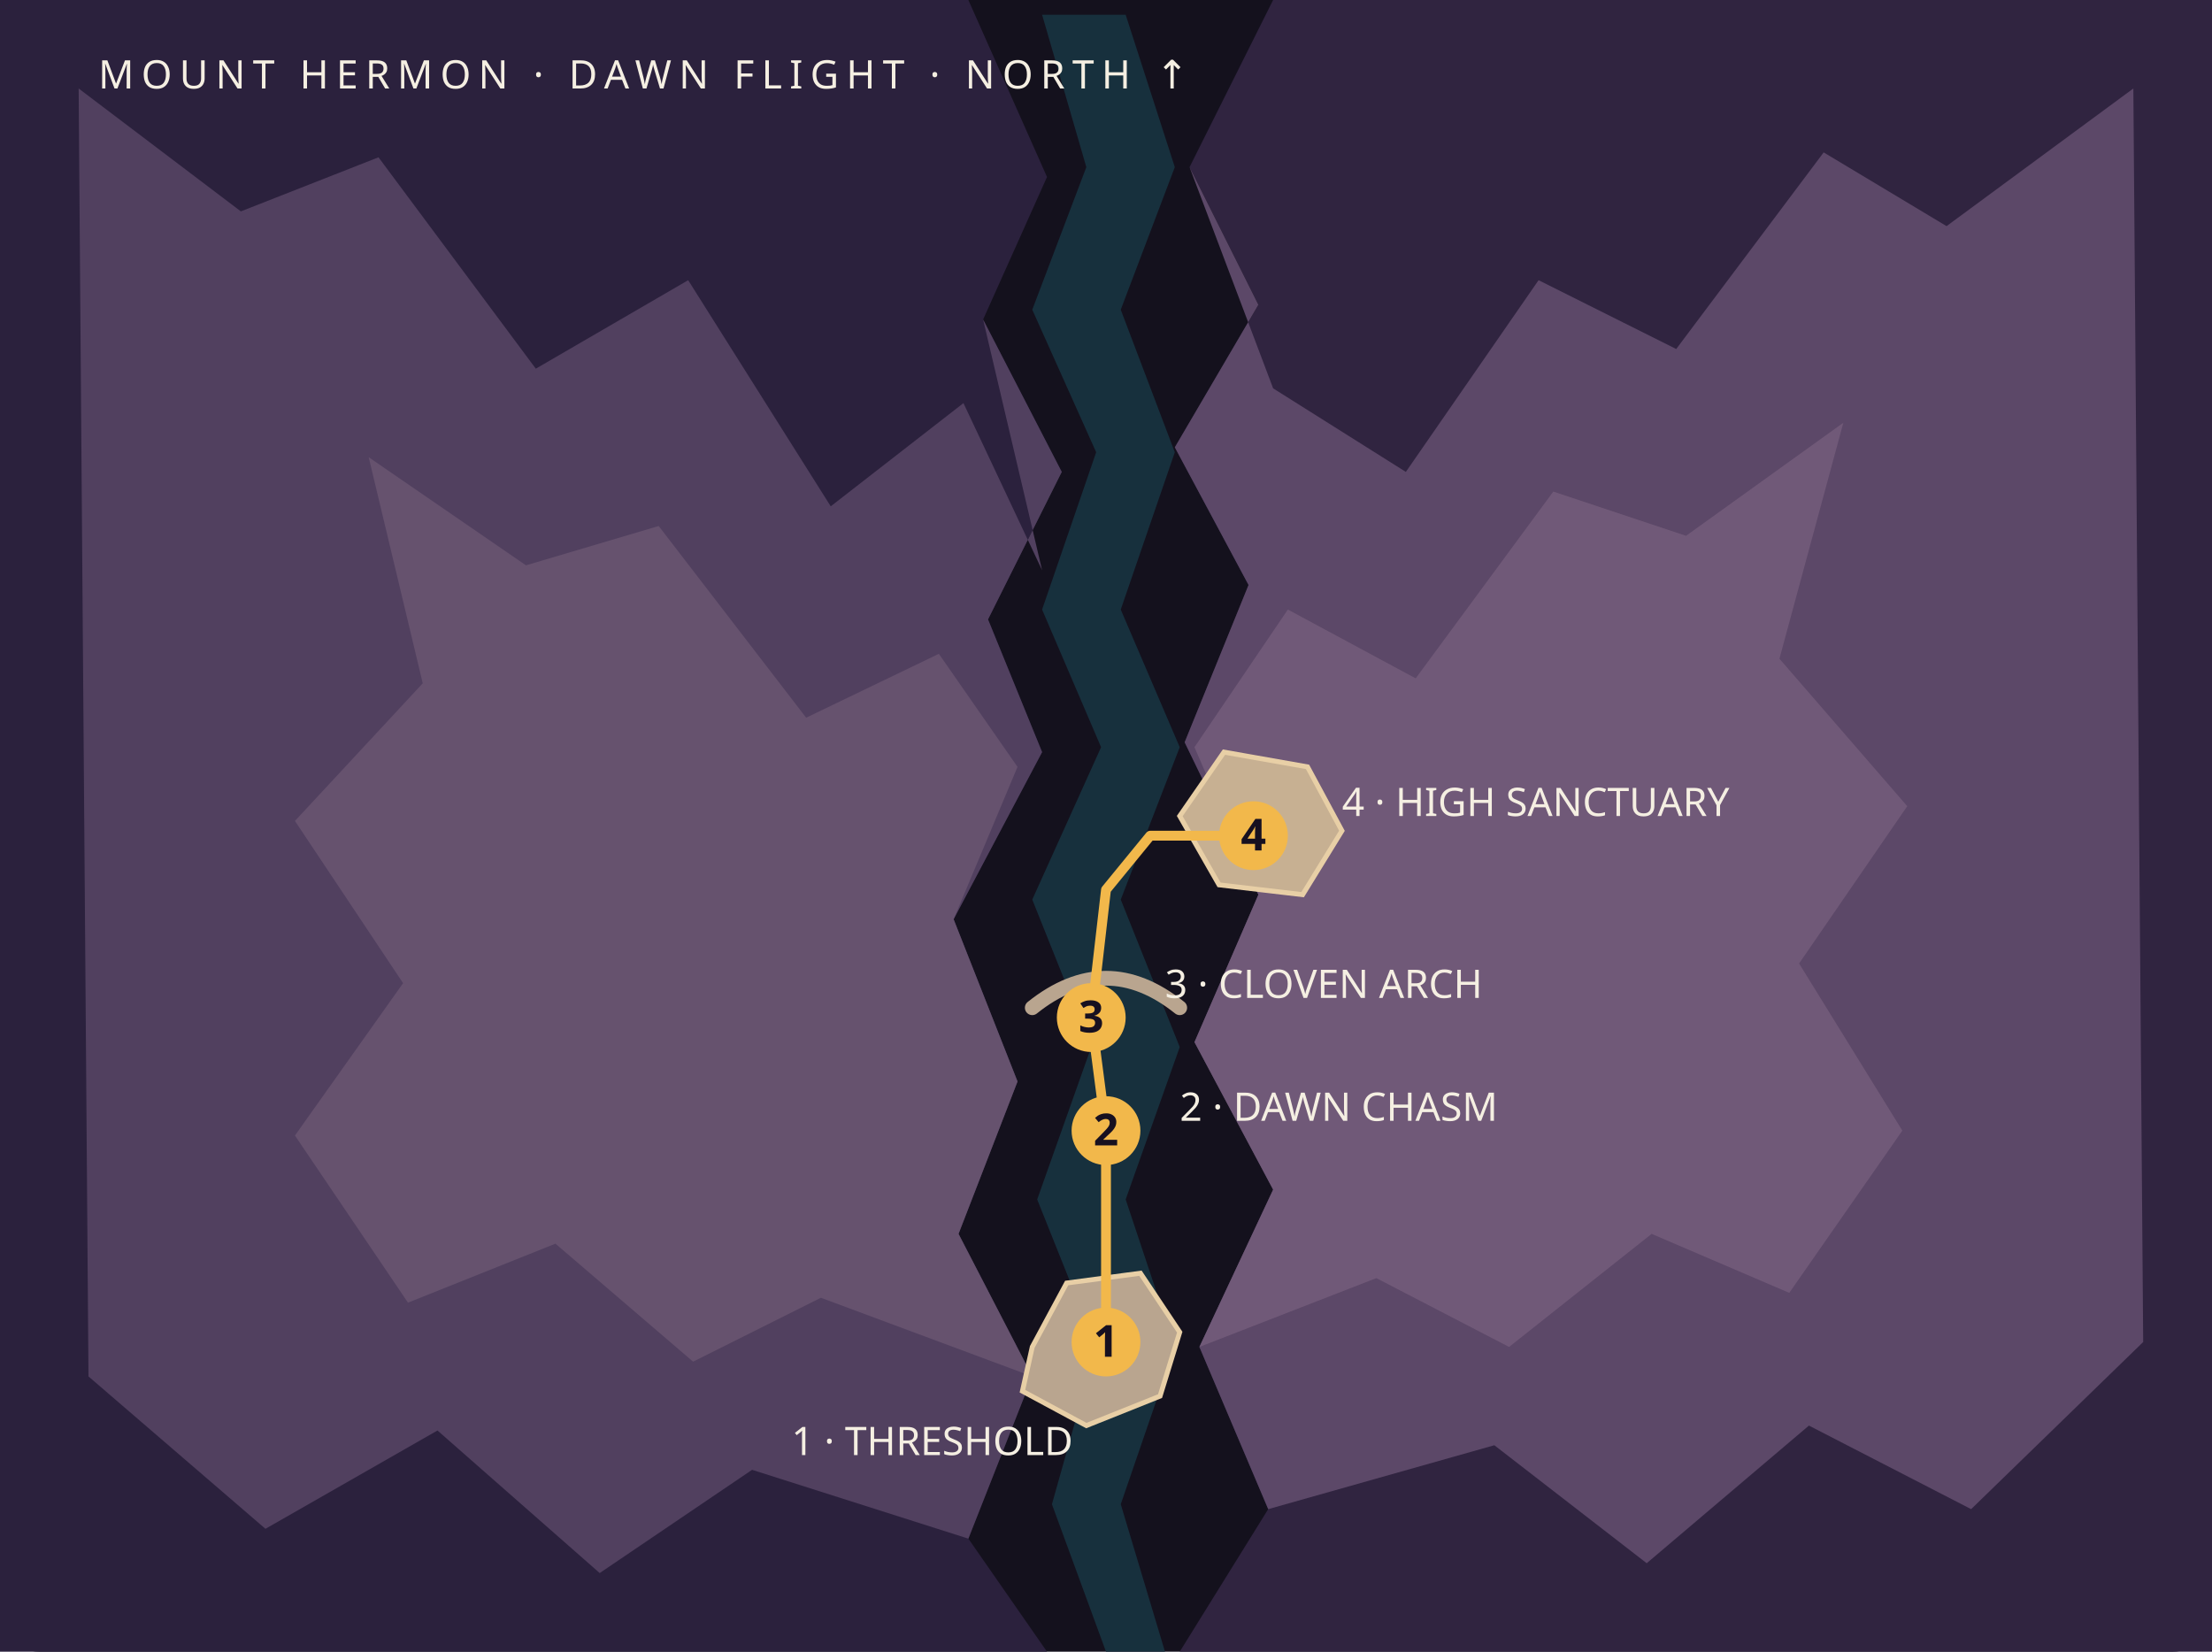
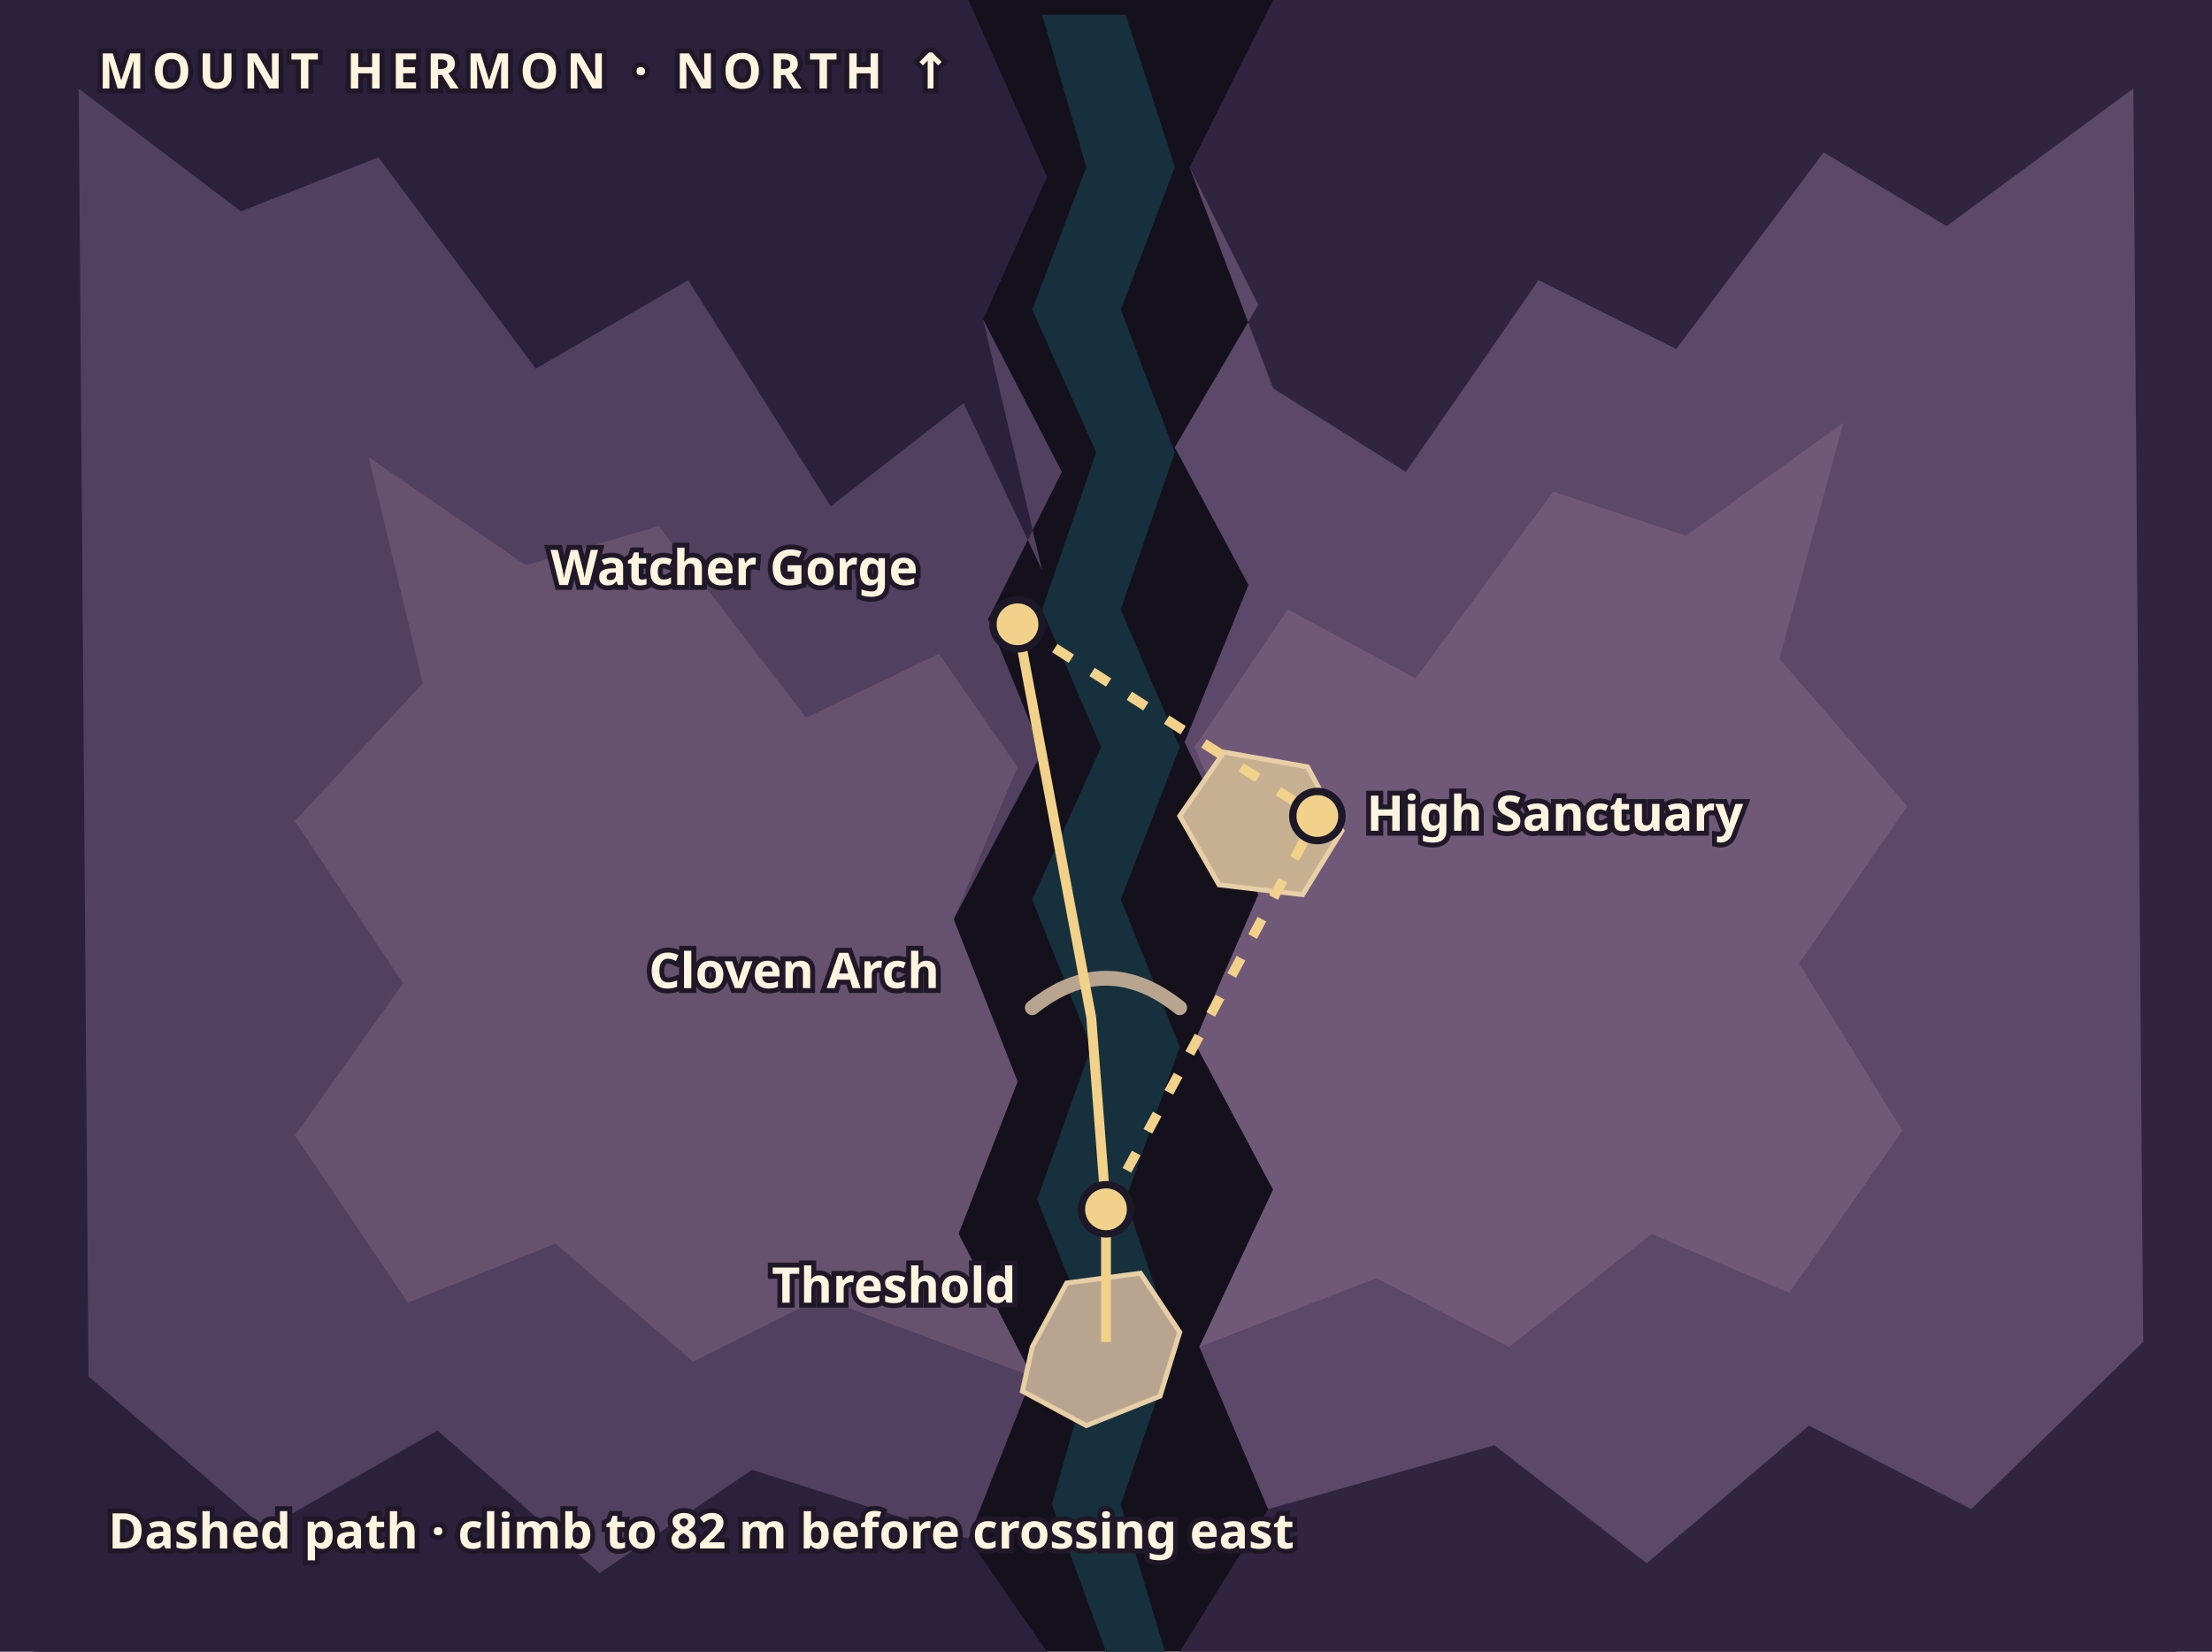
<svg xmlns="http://www.w3.org/2000/svg" viewBox="-225 -208 450 336" role="img" aria-labelledby="title desc">
  <rect x="-225" y="-208" width="450" height="336" rx="8" fill="#14111d" />
  <path d="M-225-208H-28L-12-172-25-143-9-112-24-82-13-55-31-21-18 12-30 43-15 72-28 105-12 128H-225Z" fill="#2b213d" />
  <path d="M225-208H34L17-174 31-146 14-117 29-89 16-57 31-26 18 4 34 34 19 66 33 99 15 128H225Z" fill="#302440" />
  <path d="M-209-190-176-165-148-176-116-133-85-151-56-105-29-126-13-92-25-143-9-112-24-82-13-55-31-21-18 12-30 43-15 72-28 105-72 91-103 112-136 83-171 103-207 72Z" fill="#51405f" />
  <path d="M209-190 171-162 146-177 116-137 88-151 61-112 34-129 17-174 31-146 14-117 29-89 16-57 31-26 18 4 34 34 19 66 33 99 79 86 110 110 143 82 176 99 211 65Z" fill="#5c4868" />
  <path d="M-13-205-4-174-15-145-2-116-13-84-1-56-15-25-3 5-14 36-2 66-11 98 0 128 12 128 3 98 14 66 4 36 15 5 3-25 15-56 3-84 14-116 3-145 14-174 4-205Z" fill="#17303d" />
  <path d="M-150-115-118-93-91-101-61-62-34-75-18-52-31-21-18 12-30 43-15 72-58 56-84 69-112 45-142 57-165 23-143-8-165-41-139-69Z" fill="#77617b" fill-opacity=".55" />
  <path d="M150-122 118-99 91-108 63-70 37-84 18-56 31-26 18 4 34 34 19 66 55 52 82 66 111 43 139 55 162 22 141-12 163-44 137-74Z" fill="#826985" fill-opacity=".55" />
  <path d="M-15 66-8 53 7 51 15 63 11 76-4 82-17 75Z" fill="#b9a58f" stroke="#e8cfa6" stroke-width="1" />
  <path d="M15-42 24-55 41-52 48-39 40-26 23-28Z" fill="#c7b092" stroke="#e8cfa6" stroke-width="1" />
  <path d="M-15-3Q0-15 15-3" fill="none" stroke="#b9a58f" stroke-width="3" stroke-linecap="round" />
-   <polyline points="0,65 0,65 0,47 0,22 -3,-1 0,-27 9,-38 30,-38" fill="none" stroke="#f2b84b" stroke-width="2" stroke-linejoin="round" />
-   <g fill="#f2b84b" font-family="sans-serif" font-size="9" font-weight="bold" text-anchor="middle">
-     <circle cx="0" cy="65" r="7" />
-     <text x="0" y="68" fill="#171020">1</text>
-     <circle cx="0" cy="22" r="7" />
-     <text x="0" y="25" fill="#171020">2</text>
-     <circle cx="-3" cy="-1" r="7" />
-     <text x="-3" y="2" fill="#171020">3</text>
-     <circle cx="30" cy="-38" r="7" />
-     <text x="30" y="-35" fill="#171020">4</text>
+   <path d="M0 65 V38 L-3 -1 -18 -81" fill="none" stroke="#f2d18a" stroke-width="2" stroke-linejoin="round" />
+   <path d="M0 38 L43 -42 M-18 -81 L43 -42" fill="none" stroke="#f2d18a" stroke-width="2" stroke-dasharray="4 5" />
+   <g fill="#f2d18a" stroke="#1c1827" stroke-width="1.5">
+     <circle cx="0" cy="38" r="5" />
+     <circle cx="-18" cy="-81" r="5" />
+     <circle cx="43" cy="-42" r="5" />
  </g>
-   <g fill="#f5efe2" font-family="sans-serif" font-size="8">
-     <text x="-205" y="-190" letter-spacing="1.5">MOUNT HERMON · DAWN FLIGHT · NORTH ↑</text>
-     <text x="-64" y="88">1 · THRESHOLD</text>
-     <text x="15" y="20">2 · DAWN CHASM</text>
-     <text x="12" y="-5">3 · CLOVEN ARCH</text>
-     <text x="48" y="-42">4 · HIGH SANCTUARY</text>
+   <g fill="#fff4df" stroke="#201829" stroke-width="2" paint-order="stroke" font-family="system-ui,sans-serif" font-size="10" font-weight="600">
+     <text x="-205" y="-190" letter-spacing="1.5">MOUNT HERMON · NORTH ↑</text>
+     <text x="-68" y="57">Threshold</text>
+     <text x="-93" y="-7">Cloven Arch</text>
+     <text x="-113" y="-89">Watcher Gorge</text>
+     <text x="53" y="-39">High Sanctuary</text>
+     <text x="-203" y="107">Dashed path · climb to 82 m before crossing east</text>
  </g>
</svg>
